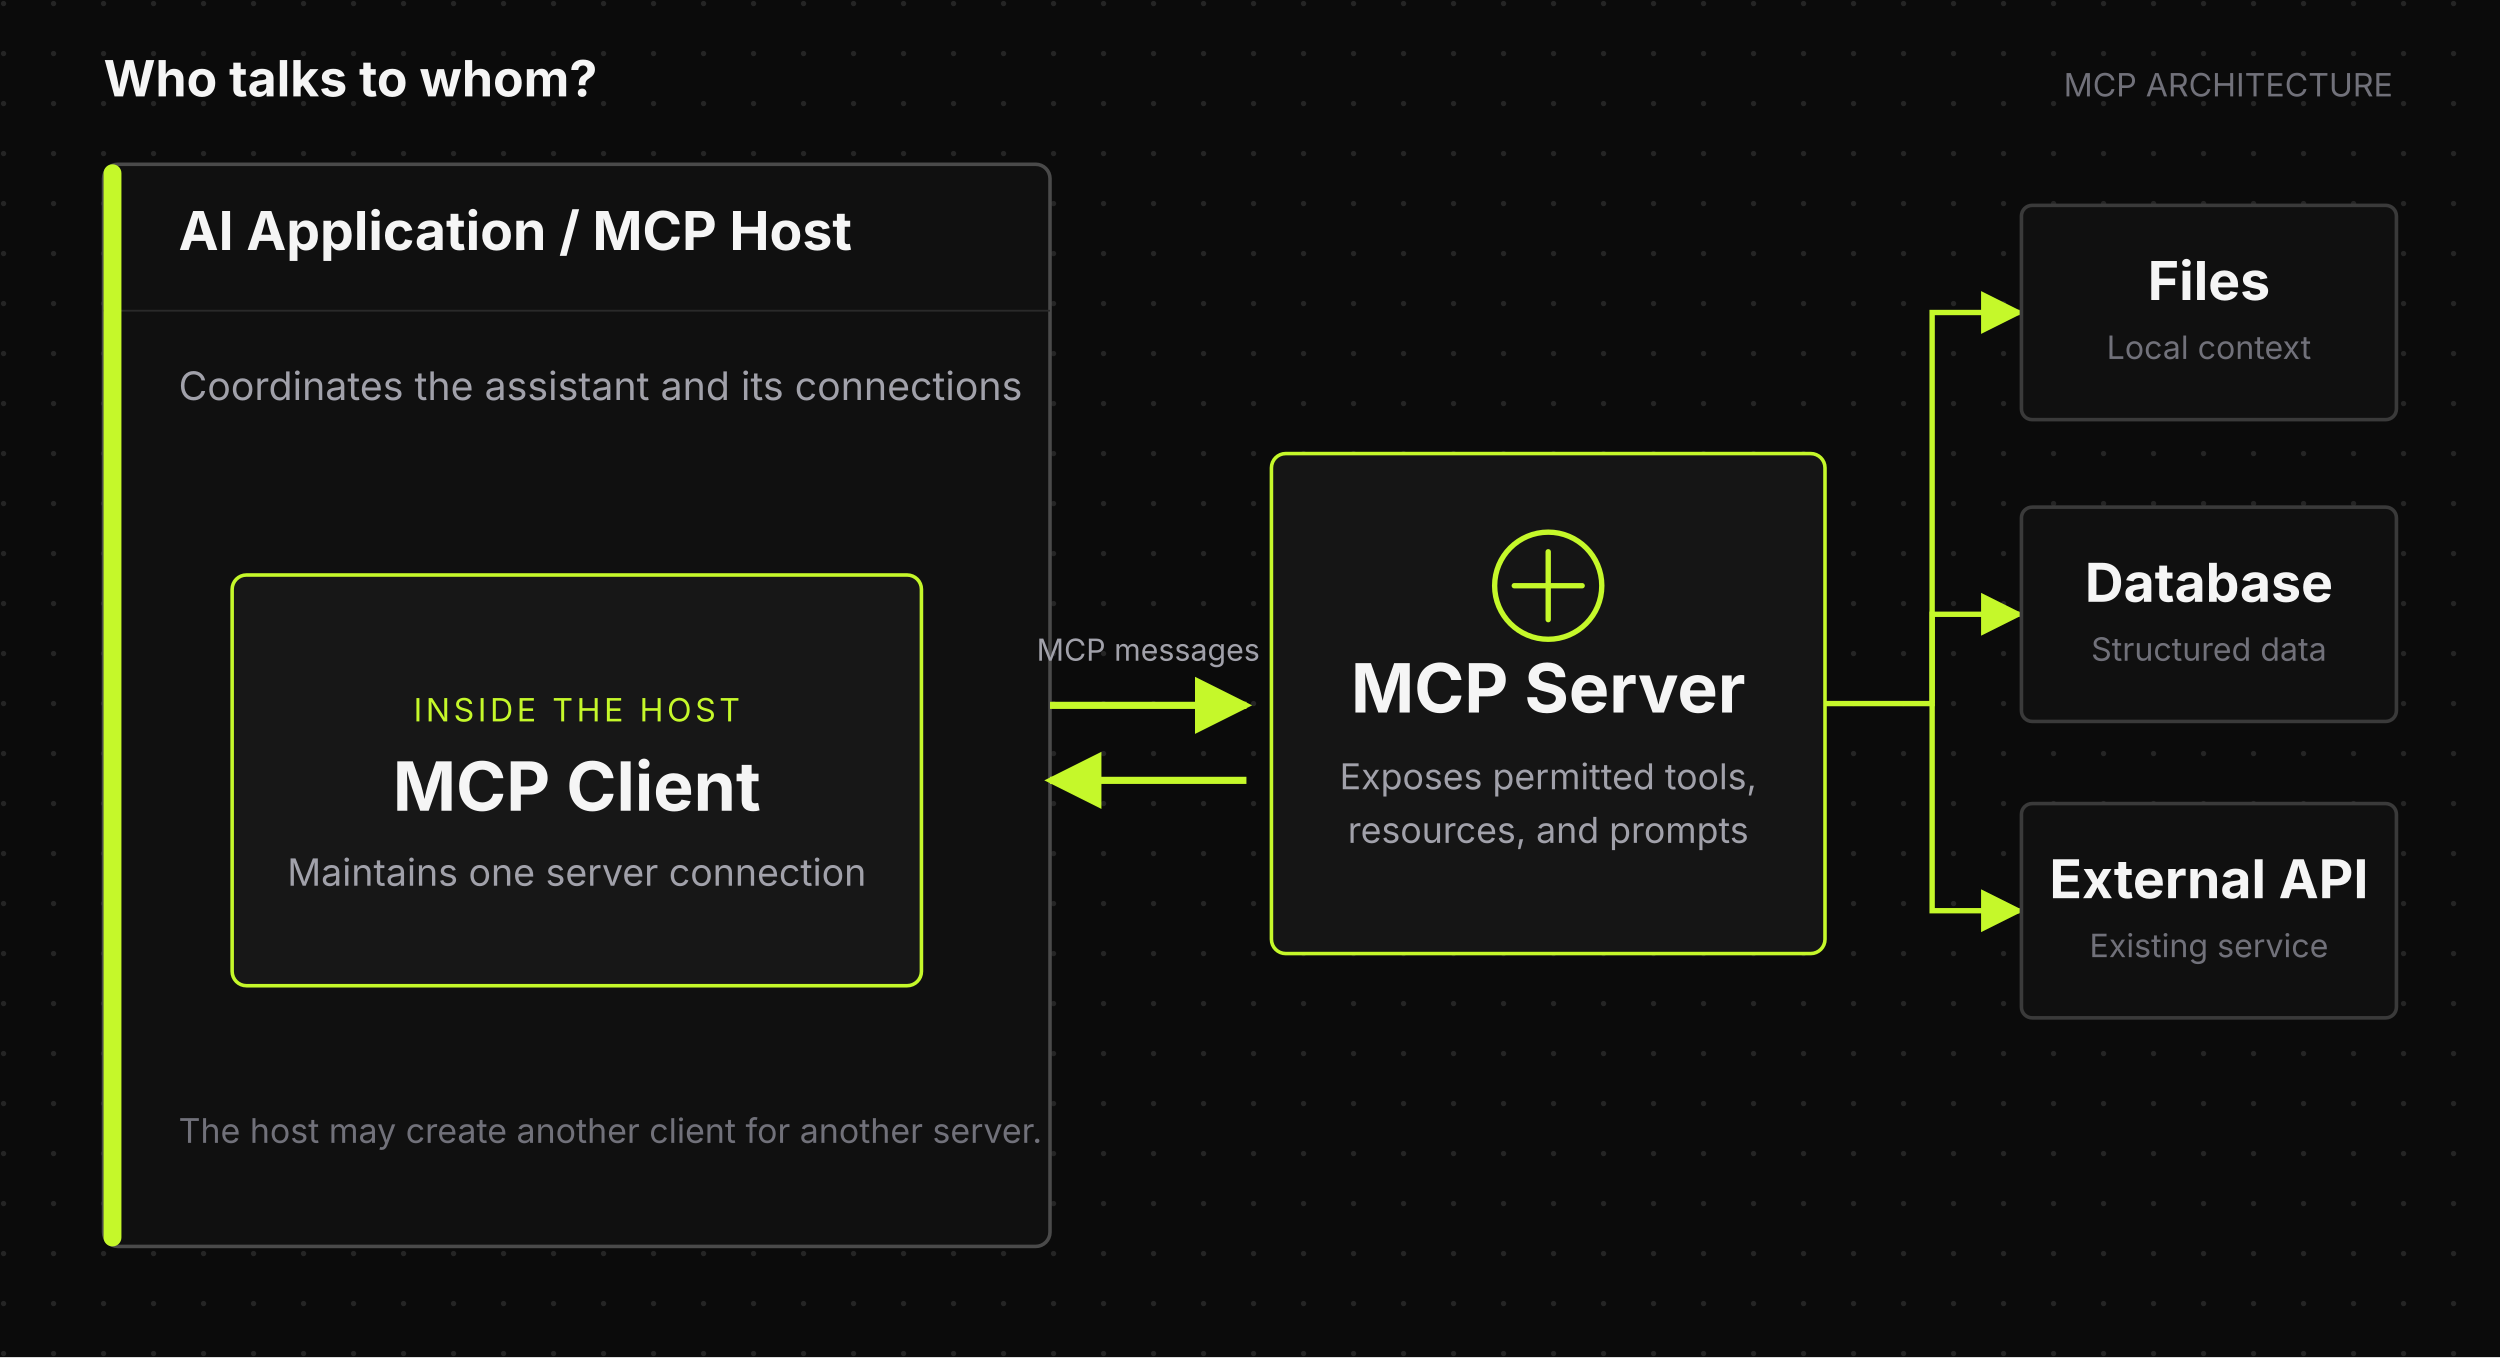
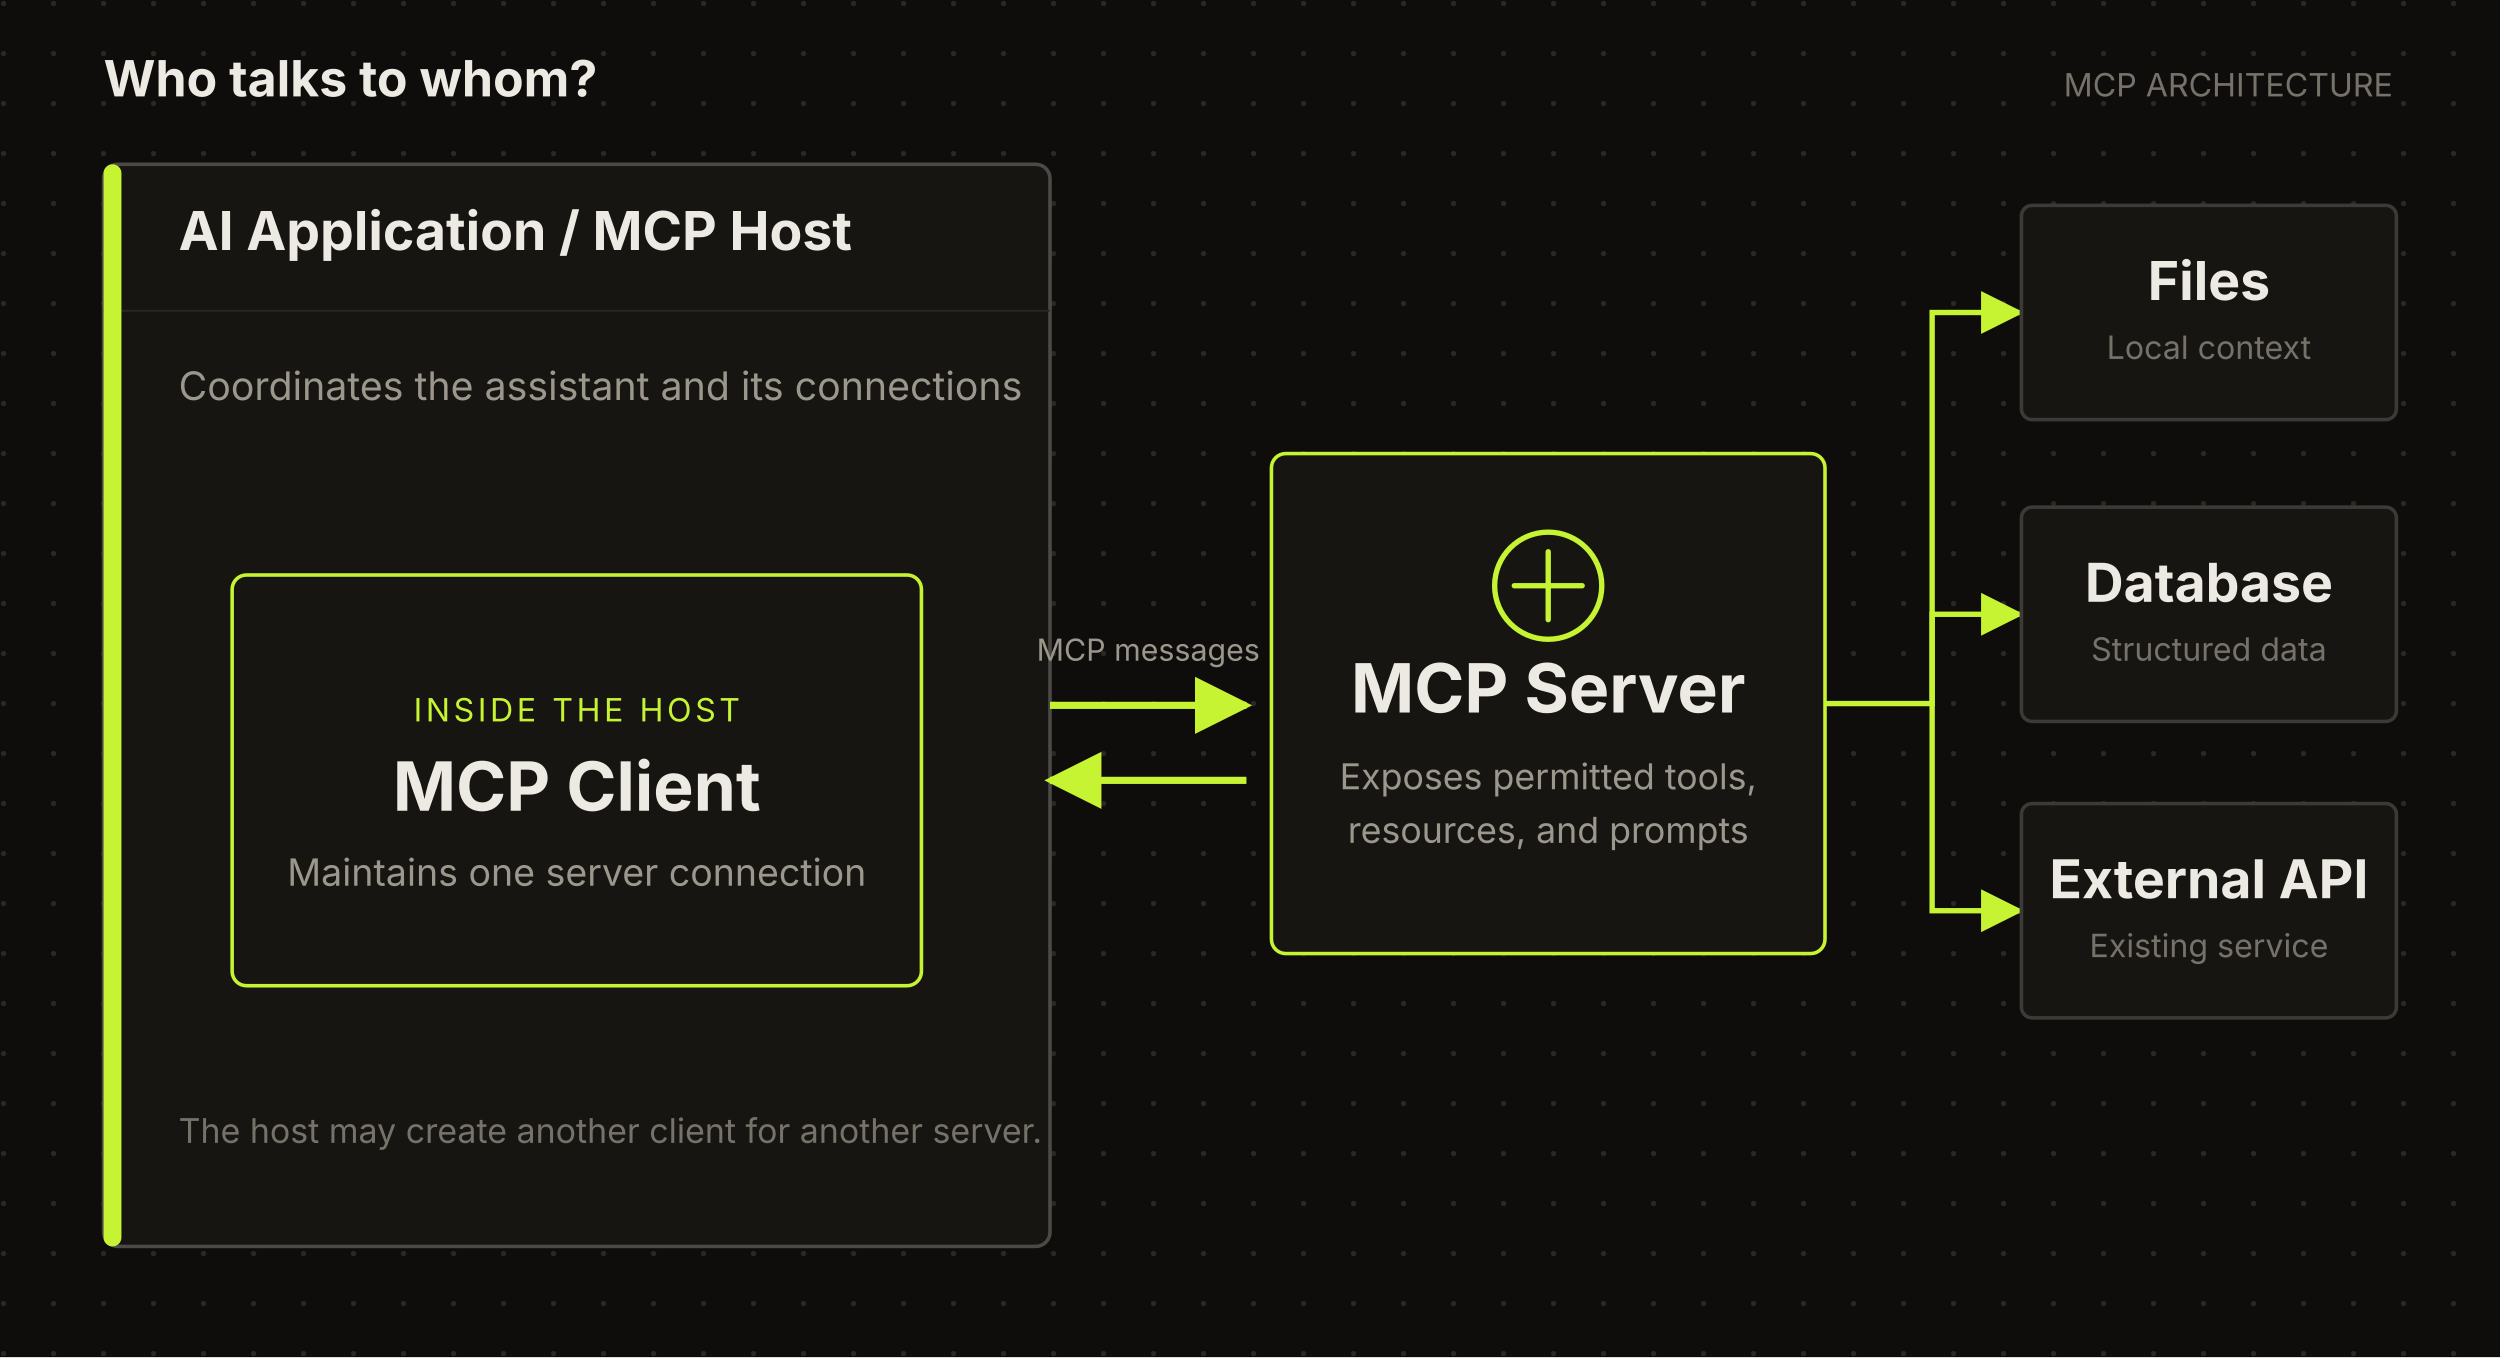
<svg xmlns="http://www.w3.org/2000/svg" width="1400" height="760" viewBox="0 0 1400 760" role="img" aria-labelledby="title desc">
  <defs>
    <marker id="arrow" viewBox="0 0 10 10" refX="9" refY="5" markerWidth="8" markerHeight="8" orient="auto-start-reverse">
-       <path d="M0 0l10 5-10 5z" fill="#C5F82A" />
+       <path d="M0 0l10 5-10 5z" fill="#C6F432" />
    </marker>
    <pattern id="dots" width="28" height="28" patternUnits="userSpaceOnUse">
-       <circle cx="2" cy="2" r="1.5" fill="#252525" />
+       <circle cx="2" cy="2" r="1.5" fill="#2A2824" />
    </pattern>
  </defs>
-   <rect width="1400" height="760" fill="#0b0b0b" />
+   <rect width="1400" height="760" fill="#0E0D0B" />
  <rect width="1400" height="760" fill="url(#dots)" />
  <g font-family="Inter, Arial, sans-serif">
-     <text x="58" y="54" fill="#F5F5F5" font-size="28" font-weight="700">Who talks to whom?</text>
-     <text x="1340" y="54" fill="#71717a" font-size="18" text-anchor="end">MCP ARCHITECTURE</text>
+     <text x="58" y="54" fill="#EDEAE3" font-size="28" font-weight="700">Who talks to whom?</text>
+     <text x="1340" y="54" fill="#76726A" font-size="18" text-anchor="end">MCP ARCHITECTURE</text>
    <g transform="translate(58 92)">
-       <rect width="530" height="606" rx="8" fill="#101010" stroke="#4a4a4a" stroke-width="2" />
-       <path d="M0 82H530" stroke="#2a2a2a" />
-       <rect x="0" y="0" width="10" height="606" rx="5" fill="#C5F82A" />
-       <text x="42" y="48" fill="#F5F5F5" font-size="30" font-weight="700">AI Application / MCP Host</text>
-       <text x="42" y="132" fill="#A1A1AA" font-size="22">Coordinates the assistant and its connections</text>
+       <rect width="530" height="606" rx="8" fill="#161512" stroke="#4C4A46" stroke-width="2" />
+       <path d="M0 82H530" stroke="#2A2824" />
+       <rect x="0" y="0" width="10" height="606" rx="5" fill="#C6F432" />
+       <text x="42" y="48" fill="#EDEAE3" font-size="30" font-weight="700">AI Application / MCP Host</text>
+       <text x="42" y="132" fill="#9C978C" font-size="22">Coordinates the assistant and its connections</text>
      <g transform="translate(72 230)">
-         <rect width="386" height="230" rx="8" fill="#171717" stroke="#C5F82A" stroke-width="2" />
-         <text x="193" y="82" fill="#C5F82A" font-size="18" text-anchor="middle" letter-spacing="2">INSIDE THE HOST</text>
-         <text x="193" y="132" fill="#F5F5F5" font-size="38" font-weight="750" text-anchor="middle">MCP Client</text>
-         <text x="193" y="174" fill="#A1A1AA" font-size="21" text-anchor="middle">Maintains one server connection</text>
+         <rect width="386" height="230" rx="8" fill="#161512" stroke="#C6F432" stroke-width="2" />
+         <text x="193" y="82" fill="#C6F432" font-size="18" text-anchor="middle" letter-spacing="2">INSIDE THE HOST</text>
+         <text x="193" y="132" fill="#EDEAE3" font-size="38" font-weight="750" text-anchor="middle">MCP Client</text>
+         <text x="193" y="174" fill="#9C978C" font-size="21" text-anchor="middle">Maintains one server connection</text>
      </g>
-       <text x="42" y="548" fill="#71717a" font-size="19">The host may create another client for another server.</text>
+       <text x="42" y="548" fill="#76726A" font-size="19">The host may create another client for another server.</text>
    </g>
-     <path d="M588 395H698" stroke="#C5F82A" stroke-width="4" marker-end="url(#arrow)" />
-     <path d="M698 437H588" stroke="#C5F82A" stroke-width="4" marker-end="url(#arrow)" />
-     <text x="643" y="370" fill="#A1A1AA" font-size="17" text-anchor="middle">MCP messages</text>
+     <path d="M588 395H698" stroke="#C6F432" stroke-width="4" marker-end="url(#arrow)" />
+     <path d="M698 437H588" stroke="#C6F432" stroke-width="4" marker-end="url(#arrow)" />
+     <text x="643" y="370" fill="#9C978C" font-size="17" text-anchor="middle">MCP messages</text>
    <g transform="translate(712 254)">
-       <rect width="310" height="280" rx="8" fill="#151515" stroke="#C5F82A" stroke-width="2" />
-       <circle cx="155" cy="74" r="30" fill="none" stroke="#C5F82A" stroke-width="3" />
-       <path d="M155 55v38M136 74h38" stroke="#C5F82A" stroke-width="3" stroke-linecap="round" />
-       <text x="155" y="145" fill="#F5F5F5" font-size="38" font-weight="750" text-anchor="middle">MCP Server</text>
-       <text x="155" y="188" fill="#A1A1AA" font-size="20" text-anchor="middle">Exposes permitted tools,</text>
-       <text x="155" y="218" fill="#A1A1AA" font-size="20" text-anchor="middle">resources, and prompts</text>
+       <rect width="310" height="280" rx="8" fill="#161512" stroke="#C6F432" stroke-width="2" />
+       <circle cx="155" cy="74" r="30" fill="none" stroke="#C6F432" stroke-width="3" />
+       <path d="M155 55v38M136 74h38" stroke="#C6F432" stroke-width="3" stroke-linecap="round" />
+       <text x="155" y="145" fill="#EDEAE3" font-size="38" font-weight="750" text-anchor="middle">MCP Server</text>
+       <text x="155" y="188" fill="#9C978C" font-size="20" text-anchor="middle">Exposes permitted tools,</text>
+       <text x="155" y="218" fill="#9C978C" font-size="20" text-anchor="middle">resources, and prompts</text>
    </g>
-     <path d="M1022 394H1082V175H1131" fill="none" stroke="#C5F82A" stroke-width="3" marker-end="url(#arrow)" />
-     <path d="M1082 394V344H1131" fill="none" stroke="#C5F82A" stroke-width="3" marker-end="url(#arrow)" />
-     <path d="M1082 394V510H1131" fill="none" stroke="#C5F82A" stroke-width="3" marker-end="url(#arrow)" />
+     <path d="M1022 394H1082V175H1131" fill="none" stroke="#C6F432" stroke-width="3" marker-end="url(#arrow)" />
+     <path d="M1082 394V344H1131" fill="none" stroke="#C6F432" stroke-width="3" marker-end="url(#arrow)" />
+     <path d="M1082 394V510H1131" fill="none" stroke="#C6F432" stroke-width="3" marker-end="url(#arrow)" />
    <g transform="translate(1132 115)">
-       <rect width="210" height="120" rx="6" fill="#101010" stroke="#3a3a3a" stroke-width="2" />
-       <text x="105" y="53" fill="#F5F5F5" font-size="30" font-weight="700" text-anchor="middle">Files</text>
-       <text x="105" y="86" fill="#71717a" font-size="18" text-anchor="middle">Local context</text>
+       <rect width="210" height="120" rx="6" fill="#161512" stroke="#3C3A36" stroke-width="2" />
+       <text x="105" y="53" fill="#EDEAE3" font-size="30" font-weight="700" text-anchor="middle">Files</text>
+       <text x="105" y="86" fill="#76726A" font-size="18" text-anchor="middle">Local context</text>
    </g>
    <g transform="translate(1132 284)">
-       <rect width="210" height="120" rx="6" fill="#101010" stroke="#3a3a3a" stroke-width="2" />
-       <text x="105" y="53" fill="#F5F5F5" font-size="30" font-weight="700" text-anchor="middle">Database</text>
-       <text x="105" y="86" fill="#71717a" font-size="18" text-anchor="middle">Structured data</text>
+       <rect width="210" height="120" rx="6" fill="#161512" stroke="#3C3A36" stroke-width="2" />
+       <text x="105" y="53" fill="#EDEAE3" font-size="30" font-weight="700" text-anchor="middle">Database</text>
+       <text x="105" y="86" fill="#76726A" font-size="18" text-anchor="middle">Structured data</text>
    </g>
    <g transform="translate(1132 450)">
-       <rect width="210" height="120" rx="6" fill="#101010" stroke="#3a3a3a" stroke-width="2" />
-       <text x="105" y="53" fill="#F5F5F5" font-size="30" font-weight="700" text-anchor="middle">External API</text>
-       <text x="105" y="86" fill="#71717a" font-size="18" text-anchor="middle">Existing service</text>
+       <rect width="210" height="120" rx="6" fill="#161512" stroke="#3C3A36" stroke-width="2" />
+       <text x="105" y="53" fill="#EDEAE3" font-size="30" font-weight="700" text-anchor="middle">External API</text>
+       <text x="105" y="86" fill="#76726A" font-size="18" text-anchor="middle">Existing service</text>
    </g>
  </g>
</svg>
